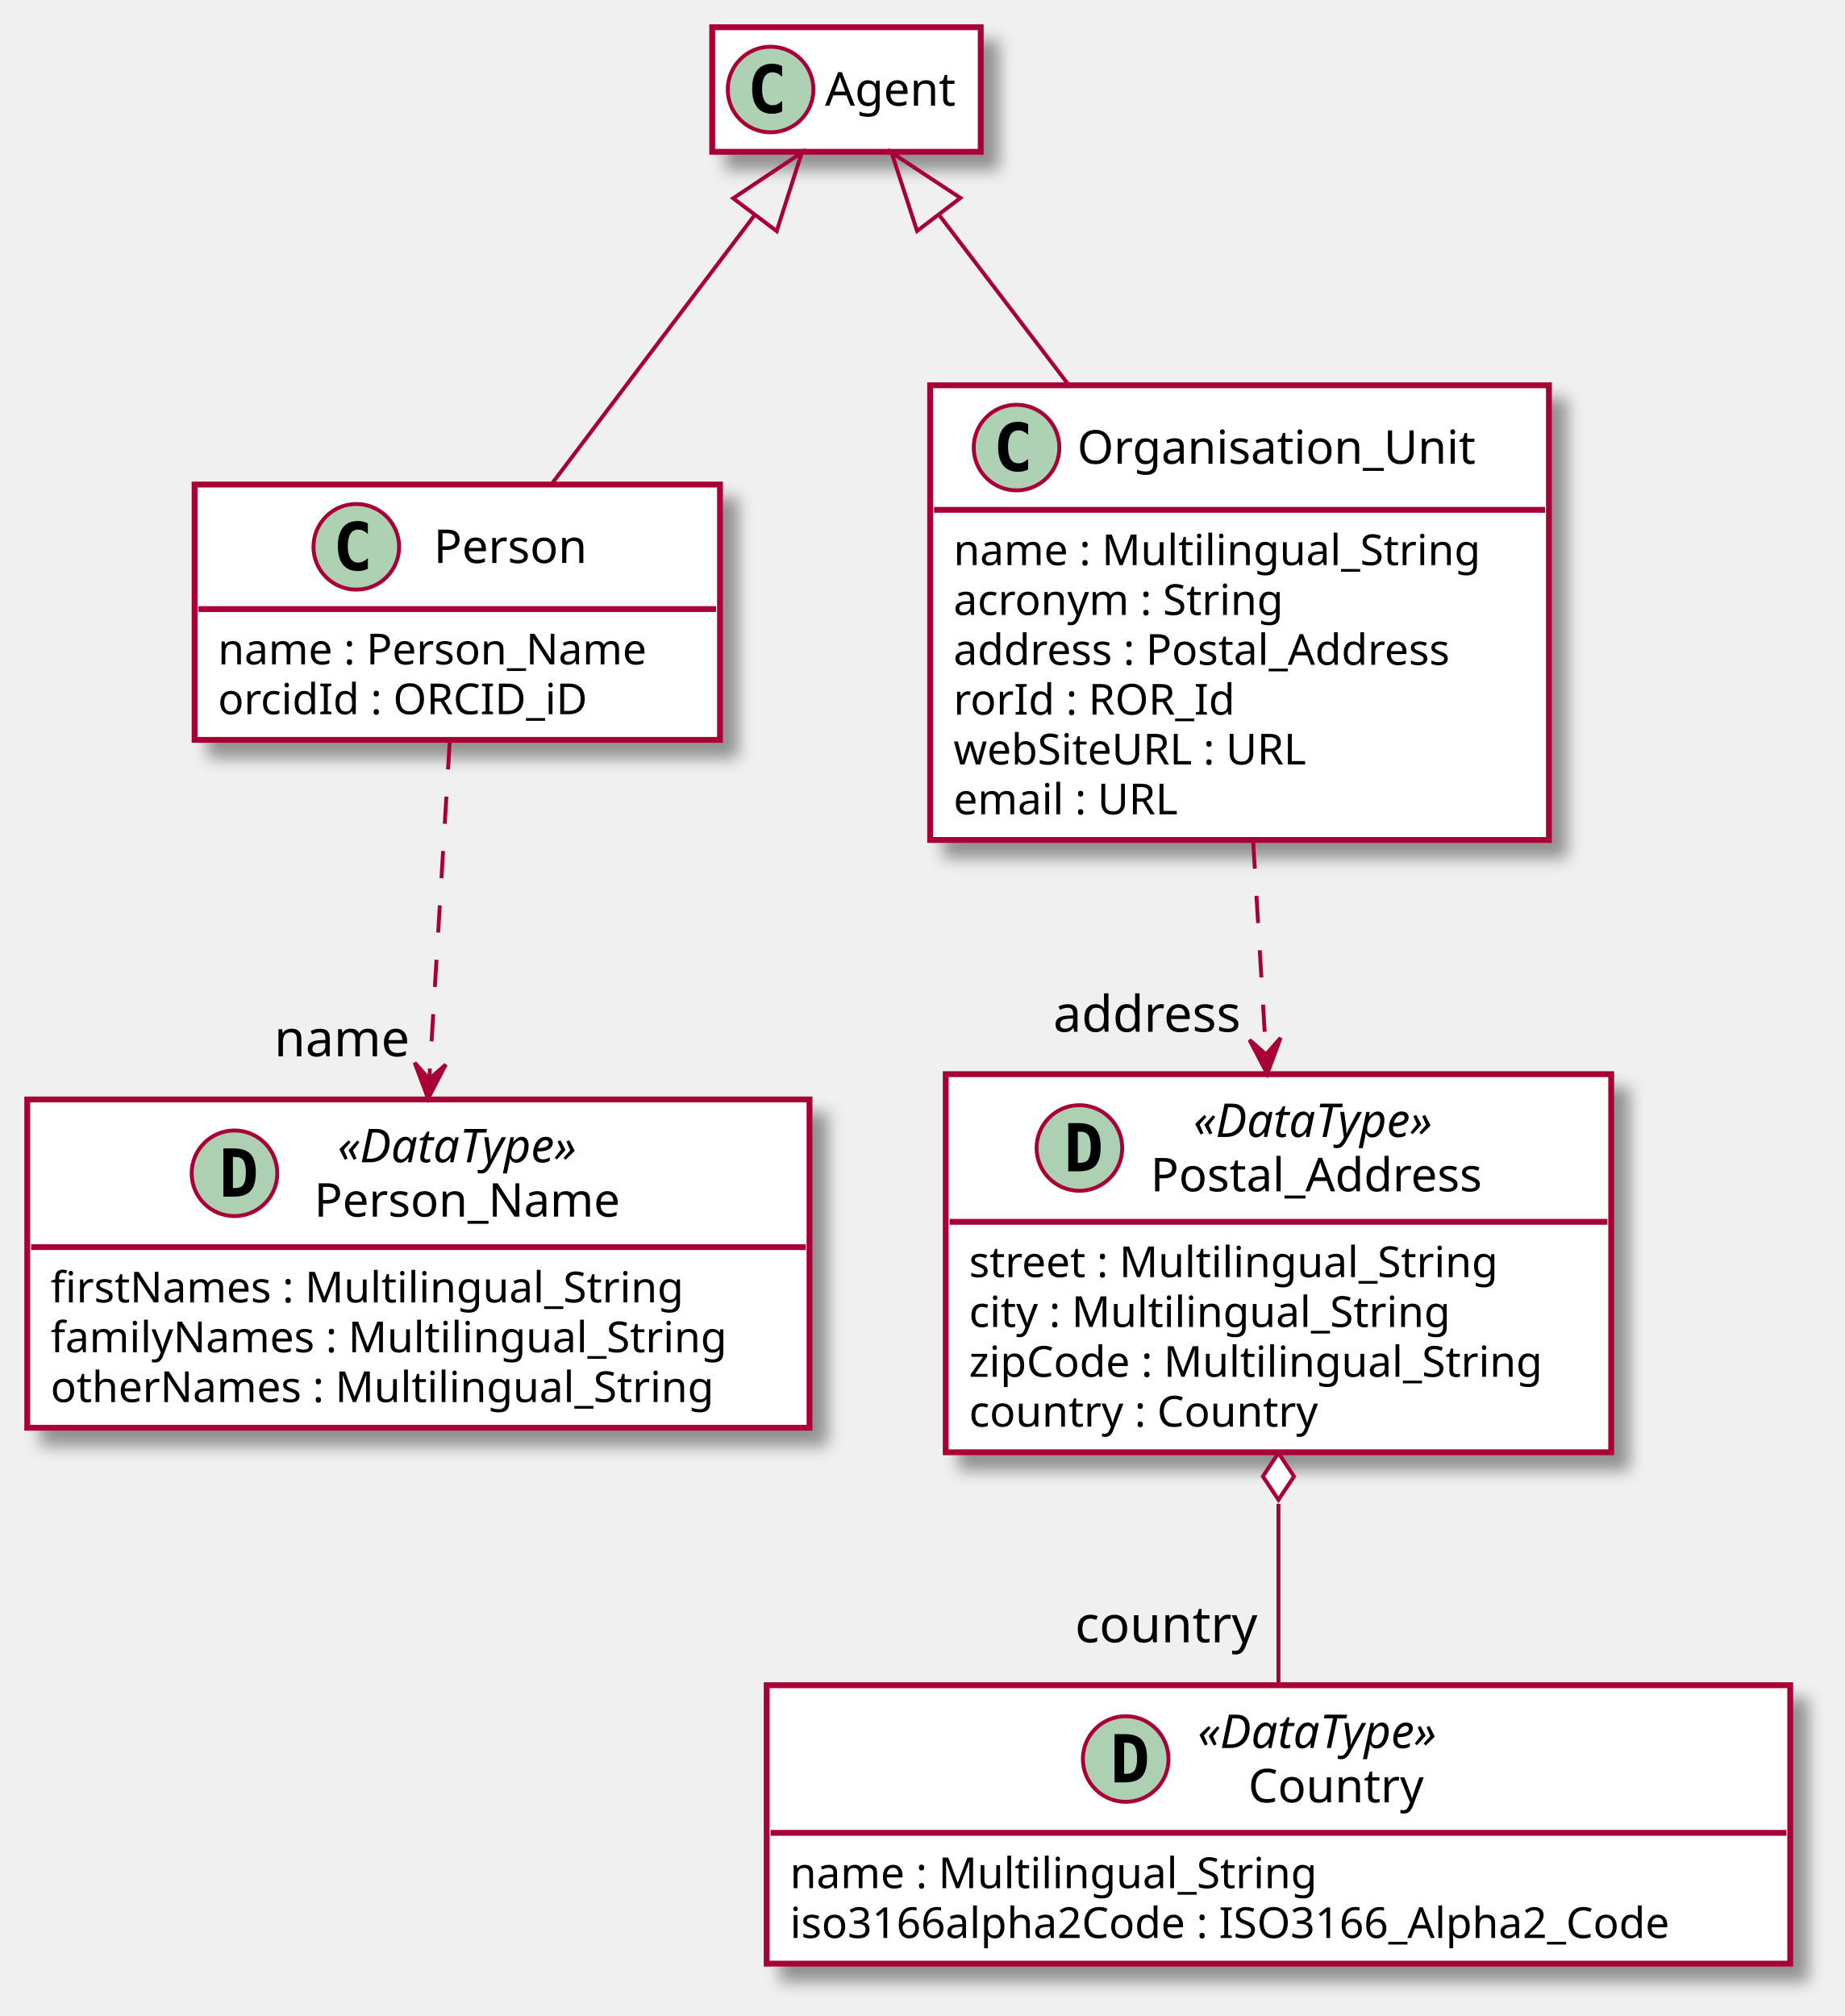
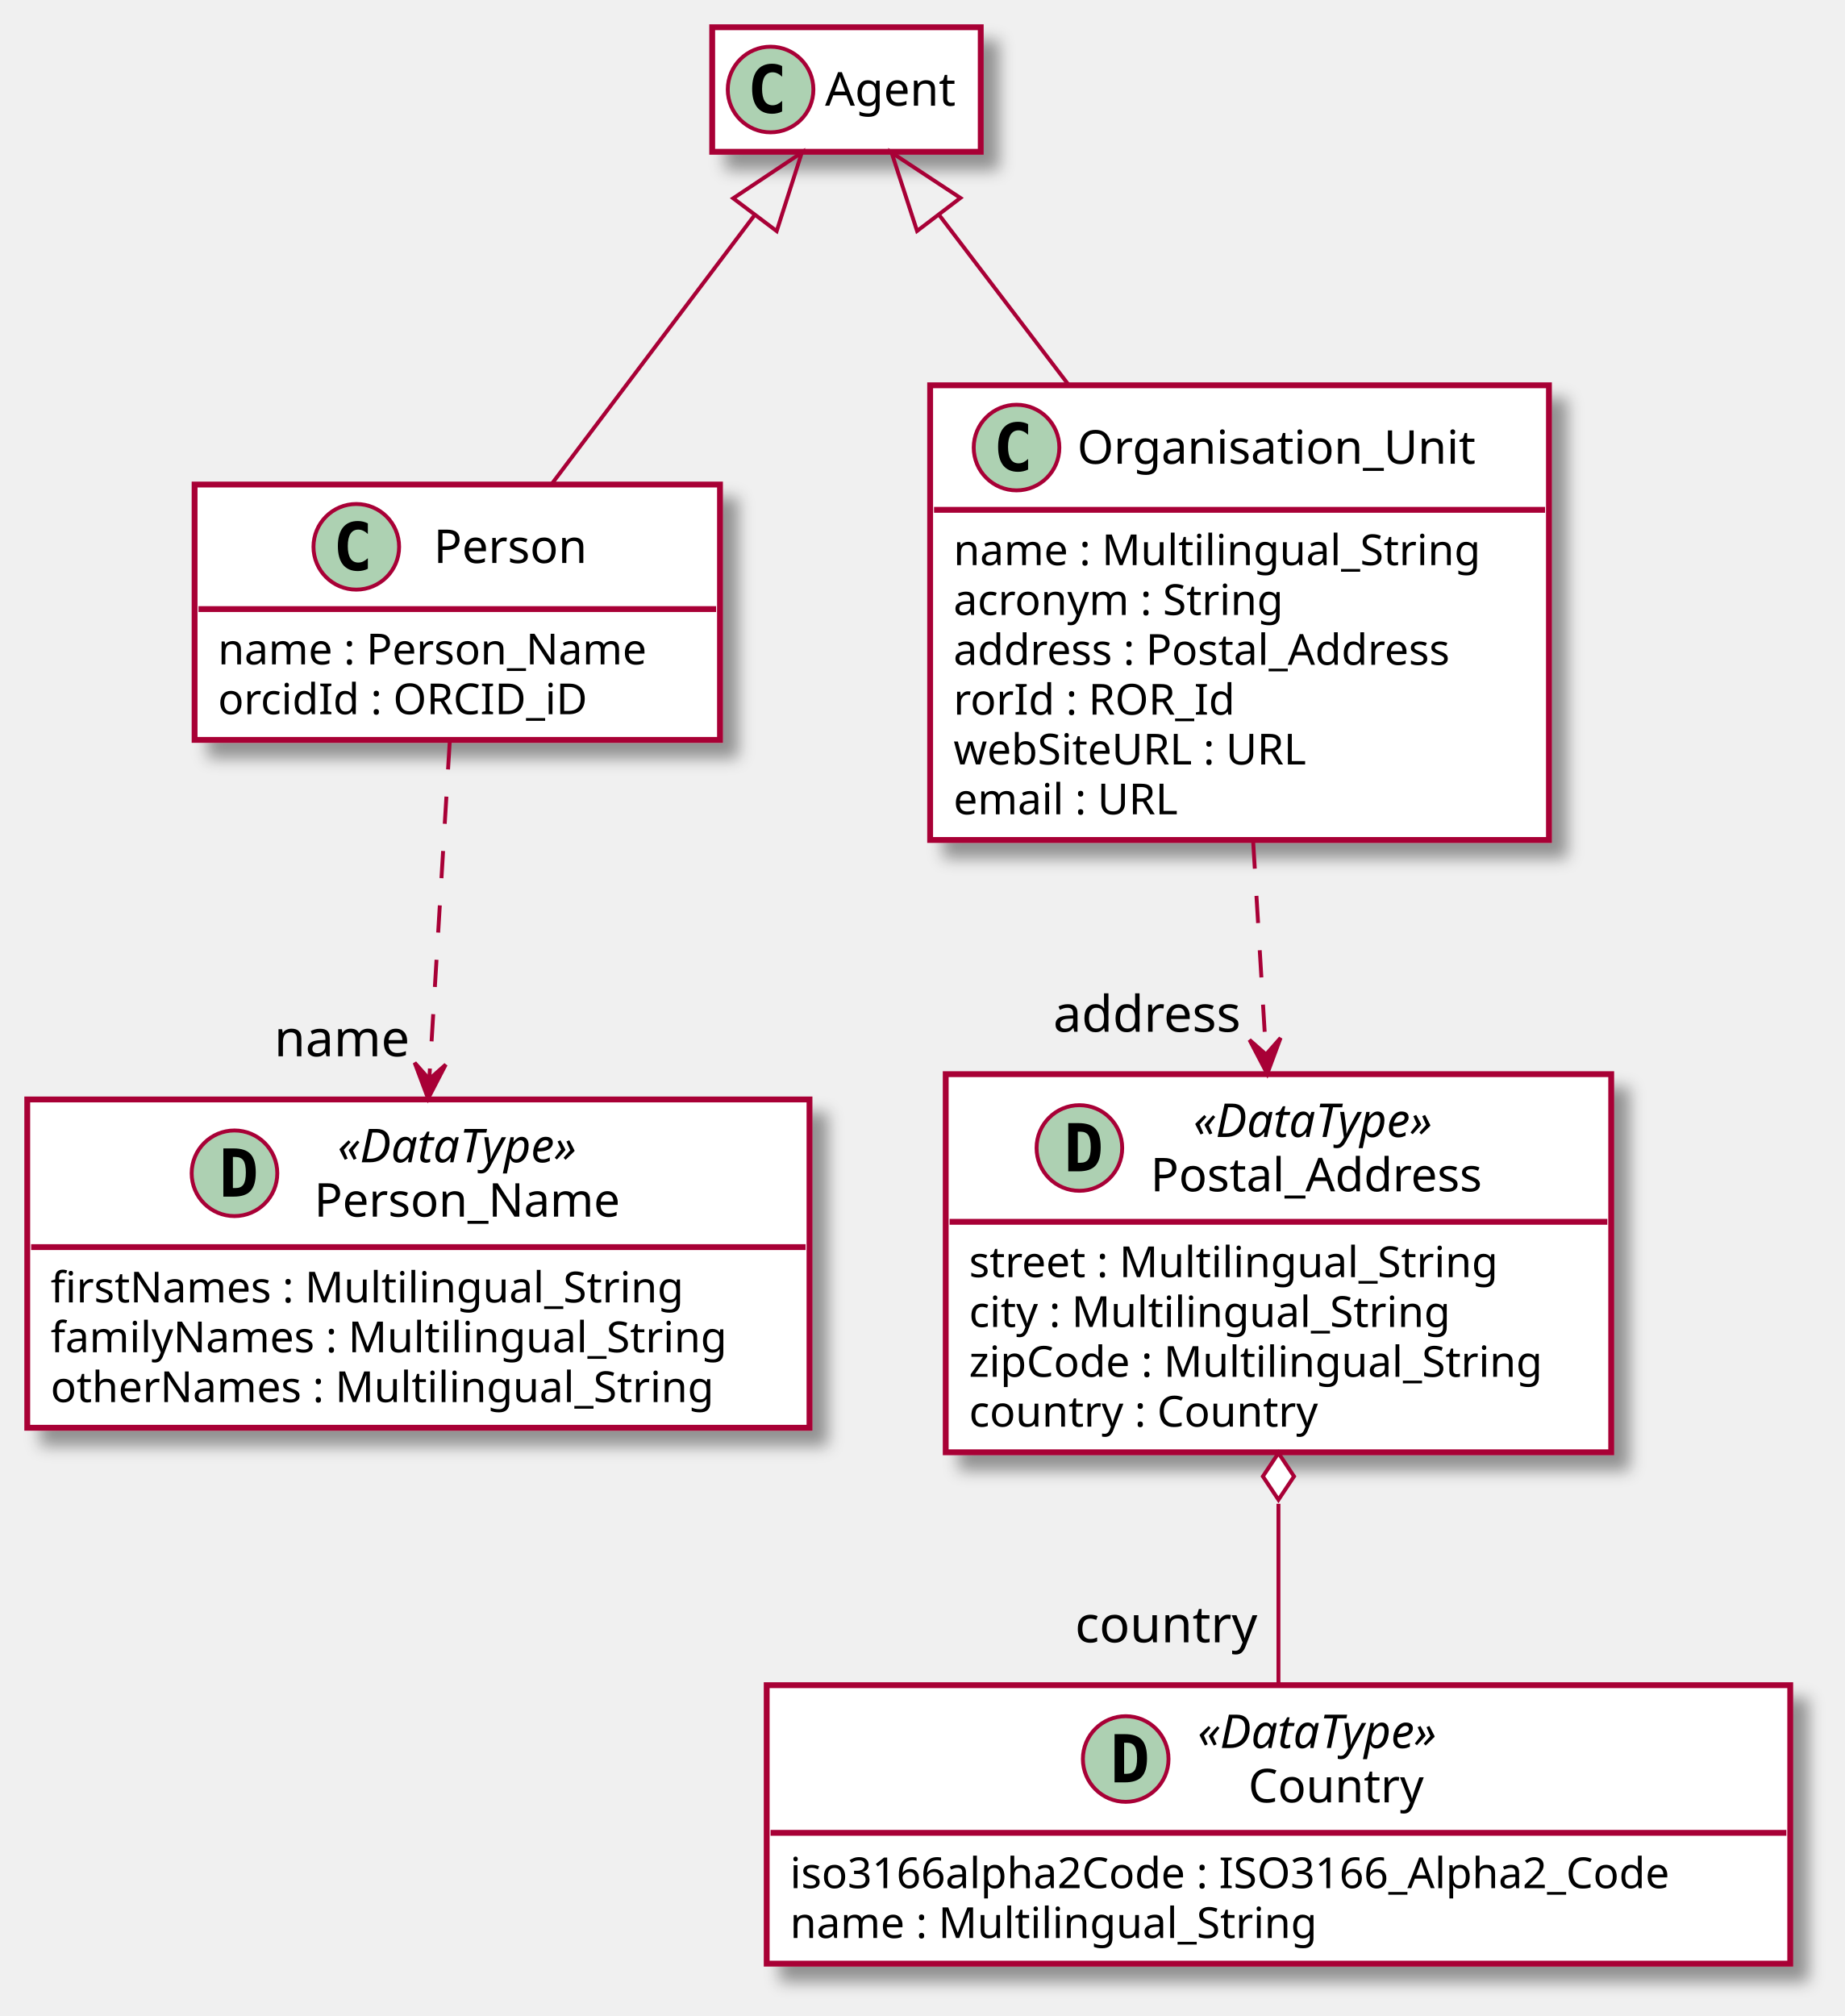
<svg xmlns="http://www.w3.org/2000/svg" contentScriptType="application/ecmascript" contentStyleType="text/css" height="518px" preserveAspectRatio="none" style="width:474px;height:518px;background:#FFFFFF;" version="1.1" viewBox="0 0 474 518" width="474px" zoomAndPan="magnify">
  <defs>
-     <filter height="300%" id="f1p9z8sq8sz5ti" width="300%" x="-1" y="-1">
+     <filter height="300%" id="fpl32nimy3l9y" width="300%" x="-1" y="-1">
      <feGaussianBlur result="blurOut" stdDeviation="2.0" />
      <feColorMatrix in="blurOut" result="blurOut2" type="matrix" values="0 0 0 0 0 0 0 0 0 0 0 0 0 0 0 0 0 0 .4 0" />
      <feOffset dx="4.0" dy="4.0" in="blurOut2" result="blurOut3" />
      <feBlend in="SourceGraphic" in2="blurOut3" mode="normal" />
    </filter>
  </defs>
  <g>
-     <rect codeLine="23" fill="#FFFFFF" filter="url(#f1p9z8sq8sz5ti)" height="32" id="Agent" style="stroke:#A80036;stroke-width:1.5;" width="69" x="183" y="7" />
+     <rect codeLine="23" fill="#FFFFFF" filter="url(#fpl32nimy3l9y)" height="32" id="Agent" style="stroke:#A80036;stroke-width:1.5;" width="69" x="183" y="7" />
    <ellipse cx="198" cy="23" fill="#ADD1B2" rx="11" ry="11" style="stroke:#A80036;stroke-width:1.0;" />
    <path d="M200.969,28.641 Q200.391,28.938 199.75,29.078 Q199.109,29.234 198.406,29.234 Q195.906,29.234 194.578,27.594 Q193.266,25.938 193.266,22.812 Q193.266,19.688 194.578,18.031 Q195.906,16.375 198.406,16.375 Q199.109,16.375 199.75,16.531 Q200.406,16.688 200.969,16.984 L200.969,19.703 Q200.344,19.125 199.75,18.859 Q199.156,18.578 198.531,18.578 Q197.188,18.578 196.5,19.656 Q195.812,20.719 195.812,22.812 Q195.812,24.906 196.5,25.984 Q197.188,27.047 198.531,27.047 Q199.156,27.047 199.75,26.781 Q200.344,26.5 200.969,25.922 L200.969,28.641 Z " fill="#000000" />
    <text fill="#000000" font-family="sans-serif" font-size="12" lengthAdjust="spacing" textLength="37" x="212" y="27.154">Agent</text>
-     <rect codeLine="39" fill="#FFFFFF" filter="url(#f1p9z8sq8sz5ti)" height="65.609" id="Person" style="stroke:#A80036;stroke-width:1.5;" width="135" x="50" y="124.5" />
+     <rect codeLine="39" fill="#FFFFFF" filter="url(#fpl32nimy3l9y)" height="65.609" id="Person" style="stroke:#A80036;stroke-width:1.5;" width="135" x="50" y="124.5" />
    <ellipse cx="91.55" cy="140.5" fill="#ADD1B2" rx="11" ry="11" style="stroke:#A80036;stroke-width:1.0;" />
    <path d="M94.519,146.141 Q93.941,146.438 93.3,146.578 Q92.659,146.734 91.956,146.734 Q89.456,146.734 88.128,145.094 Q86.816,143.438 86.816,140.312 Q86.816,137.188 88.128,135.531 Q89.456,133.875 91.956,133.875 Q92.659,133.875 93.3,134.031 Q93.956,134.188 94.519,134.484 L94.519,137.203 Q93.894,136.625 93.3,136.359 Q92.706,136.078 92.081,136.078 Q90.737,136.078 90.05,137.156 Q89.362,138.219 89.362,140.312 Q89.362,142.406 90.05,143.484 Q90.737,144.547 92.081,144.547 Q92.706,144.547 93.3,144.281 Q93.894,144 94.519,143.422 L94.519,146.141 Z " fill="#000000" />
    <text fill="#000000" font-family="sans-serif" font-size="12" lengthAdjust="spacing" textLength="44" x="111.45" y="144.654">Person</text>
    <line style="stroke:#A80036;stroke-width:1.5;" x1="51" x2="184" y1="156.5" y2="156.5" />
    <text fill="#000000" font-family="sans-serif" font-size="11" lengthAdjust="spacing" textLength="123" x="56" y="170.71">name : Person_Name</text>
    <text fill="#000000" font-family="sans-serif" font-size="11" lengthAdjust="spacing" textLength="102" x="56" y="183.515">orcidId : ORCID_iD</text>
-     <rect codeLine="44" fill="#FFFFFF" filter="url(#f1p9z8sq8sz5ti)" height="84.352" id="Person_Name" style="stroke:#A80036;stroke-width:1.5;" width="201" x="7" y="282.5" />
+     <rect codeLine="44" fill="#FFFFFF" filter="url(#fpl32nimy3l9y)" height="84.352" id="Person_Name" style="stroke:#A80036;stroke-width:1.5;" width="201" x="7" y="282.5" />
    <ellipse cx="60.25" cy="301.469" fill="#ADD0B2" rx="11" ry="11" style="stroke:#A80036;stroke-width:1.0;" />
    <path d="M59.844,297.281 L59.844,305.266 L60.5,305.266 Q61.938,305.266 62.547,304.359 Q63.172,303.438 63.172,301.266 Q63.172,299.094 62.547,298.188 Q61.938,297.281 60.5,297.281 L59.844,297.281 Z M57.391,295.078 L60.016,295.078 Q63.047,295.078 64.375,296.531 Q65.719,297.969 65.719,301.266 Q65.719,304.562 64.375,306.016 Q63.047,307.469 60.016,307.469 L57.391,307.469 L57.391,295.078 Z " fill="#000000" />
    <text fill="#000000" font-family="sans-serif" font-size="12" font-style="italic" lengthAdjust="spacing" textLength="74" x="86.75" y="298.639">«DataType»</text>
    <text fill="#000000" font-family="sans-serif" font-size="12" lengthAdjust="spacing" textLength="86" x="80.75" y="312.607">Person_Name</text>
    <line style="stroke:#A80036;stroke-width:1.5;" x1="8" x2="207" y1="320.438" y2="320.438" />
    <text fill="#000000" font-family="sans-serif" font-size="11" lengthAdjust="spacing" textLength="178" x="13" y="334.648">firstNames : Multilingual_String</text>
    <text fill="#000000" font-family="sans-serif" font-size="11" lengthAdjust="spacing" textLength="189" x="13" y="347.453">familyNames : Multilingual_String</text>
    <text fill="#000000" font-family="sans-serif" font-size="11" lengthAdjust="spacing" textLength="185" x="13" y="360.257">otherNames : Multilingual_String</text>
-     <rect codeLine="28" fill="#FFFFFF" filter="url(#f1p9z8sq8sz5ti)" height="116.828" id="Organisation_Unit" style="stroke:#A80036;stroke-width:1.5;" width="159" x="239" y="99" />
+     <rect codeLine="28" fill="#FFFFFF" filter="url(#fpl32nimy3l9y)" height="116.828" id="Organisation_Unit" style="stroke:#A80036;stroke-width:1.5;" width="159" x="239" y="99" />
    <ellipse cx="261.2" cy="115" fill="#ADD1B2" rx="11" ry="11" style="stroke:#A80036;stroke-width:1.0;" />
    <path d="M264.169,120.641 Q263.591,120.938 262.95,121.078 Q262.309,121.234 261.606,121.234 Q259.106,121.234 257.778,119.594 Q256.466,117.938 256.466,114.812 Q256.466,111.688 257.778,110.031 Q259.106,108.375 261.606,108.375 Q262.309,108.375 262.95,108.531 Q263.606,108.688 264.169,108.984 L264.169,111.703 Q263.544,111.125 262.95,110.859 Q262.356,110.578 261.731,110.578 Q260.387,110.578 259.7,111.656 Q259.012,112.719 259.012,114.812 Q259.012,116.906 259.7,117.984 Q260.387,119.047 261.731,119.047 Q262.356,119.047 262.95,118.781 Q263.544,118.5 264.169,117.922 L264.169,120.641 Z " fill="#000000" />
    <text fill="#000000" font-family="sans-serif" font-size="12" lengthAdjust="spacing" textLength="111" x="276.8" y="119.154">Organisation_Unit</text>
    <line style="stroke:#A80036;stroke-width:1.5;" x1="240" x2="397" y1="131" y2="131" />
    <text fill="#000000" font-family="sans-serif" font-size="11" lengthAdjust="spacing" textLength="147" x="245" y="145.21">name : Multilingual_String</text>
    <text fill="#000000" font-family="sans-serif" font-size="11" lengthAdjust="spacing" textLength="95" x="245" y="158.015">acronym : String</text>
    <text fill="#000000" font-family="sans-serif" font-size="11" lengthAdjust="spacing" textLength="147" x="245" y="170.82">address : Postal_Address</text>
    <text fill="#000000" font-family="sans-serif" font-size="11" lengthAdjust="spacing" textLength="78" x="245" y="183.625">rorId : ROR_Id</text>
    <text fill="#000000" font-family="sans-serif" font-size="11" lengthAdjust="spacing" textLength="99" x="245" y="196.429">webSiteURL : URL</text>
    <text fill="#000000" font-family="sans-serif" font-size="11" lengthAdjust="spacing" textLength="64" x="245" y="209.234">email : URL</text>
-     <rect codeLine="70" fill="#FFFFFF" filter="url(#f1p9z8sq8sz5ti)" height="97.156" id="Postal_Address" style="stroke:#A80036;stroke-width:1.5;" width="171" x="243" y="276" />
+     <rect codeLine="70" fill="#FFFFFF" filter="url(#fpl32nimy3l9y)" height="97.156" id="Postal_Address" style="stroke:#A80036;stroke-width:1.5;" width="171" x="243" y="276" />
    <ellipse cx="277.35" cy="294.969" fill="#ADD0B2" rx="11" ry="11" style="stroke:#A80036;stroke-width:1.0;" />
    <path d="M276.944,290.781 L276.944,298.766 L277.6,298.766 Q279.038,298.766 279.647,297.859 Q280.272,296.938 280.272,294.766 Q280.272,292.594 279.647,291.688 Q279.038,290.781 277.6,290.781 L276.944,290.781 Z M274.491,288.578 L277.116,288.578 Q280.147,288.578 281.475,290.031 Q282.819,291.469 282.819,294.766 Q282.819,298.062 281.475,299.516 Q280.147,300.969 277.116,300.969 L274.491,300.969 L274.491,288.578 Z " fill="#000000" />
    <text fill="#000000" font-family="sans-serif" font-size="12" font-style="italic" lengthAdjust="spacing" textLength="74" x="306.65" y="292.139">«DataType»</text>
    <text fill="#000000" font-family="sans-serif" font-size="12" lengthAdjust="spacing" textLength="96" x="295.65" y="306.107">Postal_Address</text>
    <line style="stroke:#A80036;stroke-width:1.5;" x1="244" x2="413" y1="313.938" y2="313.938" />
    <text fill="#000000" font-family="sans-serif" font-size="11" lengthAdjust="spacing" textLength="149" x="249" y="328.148">street : Multilingual_String</text>
    <text fill="#000000" font-family="sans-serif" font-size="11" lengthAdjust="spacing" textLength="134" x="249" y="340.953">city : Multilingual_String</text>
    <text fill="#000000" font-family="sans-serif" font-size="11" lengthAdjust="spacing" textLength="159" x="249" y="353.757">zipCode : Multilingual_String</text>
    <text fill="#000000" font-family="sans-serif" font-size="11" lengthAdjust="spacing" textLength="98" x="249" y="366.562">country : Country</text>
-     <rect codeLine="76" fill="#FFFFFF" filter="url(#f1p9z8sq8sz5ti)" height="71.547" id="Country" style="stroke:#A80036;stroke-width:1.5;" width="263" x="197" y="433" />
+     <rect codeLine="76" fill="#FFFFFF" filter="url(#fpl32nimy3l9y)" height="71.547" id="Country" style="stroke:#A80036;stroke-width:1.5;" width="263" x="197" y="433" />
    <ellipse cx="289.25" cy="451.969" fill="#ADD0B2" rx="11" ry="11" style="stroke:#A80036;stroke-width:1.0;" />
    <path d="M288.844,447.781 L288.844,455.766 L289.5,455.766 Q290.938,455.766 291.547,454.859 Q292.172,453.938 292.172,451.766 Q292.172,449.594 291.547,448.688 Q290.938,447.781 289.5,447.781 L288.844,447.781 Z M286.391,445.578 L289.016,445.578 Q292.047,445.578 293.375,447.031 Q294.719,448.469 294.719,451.766 Q294.719,455.062 293.375,456.516 Q292.047,457.969 289.016,457.969 L286.391,457.969 L286.391,445.578 Z " fill="#000000" />
    <text fill="#000000" font-family="sans-serif" font-size="12" font-style="italic" lengthAdjust="spacing" textLength="74" x="307.75" y="449.139">«DataType»</text>
    <text fill="#000000" font-family="sans-serif" font-size="12" lengthAdjust="spacing" textLength="48" x="320.75" y="463.107">Country</text>
    <line style="stroke:#A80036;stroke-width:1.5;" x1="198" x2="459" y1="470.938" y2="470.938" />
-     <text fill="#000000" font-family="sans-serif" font-size="11" lengthAdjust="spacing" textLength="147" x="203" y="485.148">name : Multilingual_String</text>
-     <text fill="#000000" font-family="sans-serif" font-size="11" lengthAdjust="spacing" textLength="251" x="203" y="497.953">iso3166alpha2Code : ISO3166_Alpha2_Code</text>
-     <path codeLine="127" d="M115.55,190.71 C114.06,215.34 111.98,249.64 110.31,277.22 " fill="none" id="Person-to-Person_Name" style="stroke:#A80036;stroke-width:1.0;stroke-dasharray:7.0,7.0;" />
+     <text fill="#000000" font-family="sans-serif" font-size="11" lengthAdjust="spacing" textLength="251" x="203" y="485.148">iso3166alpha2Code : ISO3166_Alpha2_Code</text>
+     <text fill="#000000" font-family="sans-serif" font-size="11" lengthAdjust="spacing" textLength="147" x="203" y="497.953">name : Multilingual_String</text>
+     <path codeLine="125" d="M115.55,190.71 C114.06,215.34 111.98,249.64 110.31,277.22 " fill="none" id="Person-to-Person_Name" style="stroke:#A80036;stroke-width:1.0;stroke-dasharray:7.0,7.0;" />
    <polygon fill="#A80036" points="110,282.28,114.532,273.536,110.299,277.289,106.546,273.057,110,282.28" style="stroke:#A80036;stroke-width:1.0;" />
    <text fill="#000000" font-family="sans-serif" font-size="13" lengthAdjust="spacing" textLength="37" x="70.45" y="271.405">name</text>
-     <path codeLine="130" d="M193.95,55.2 C178.23,76.04 157.6,103.36 141.74,124.38 " fill="none" id="Agent-backto-Person" style="stroke:#A80036;stroke-width:1.0;" />
+     <path codeLine="128" d="M193.95,55.2 C178.23,76.04 157.6,103.36 141.74,124.38 " fill="none" id="Agent-backto-Person" style="stroke:#A80036;stroke-width:1.0;" />
    <polygon fill="none" points="188.39,50.95,206.03,39.2,199.57,59.38,188.39,50.95" style="stroke:#A80036;stroke-width:1.0;" />
-     <path codeLine="133" d="M241.25,55.15 C251.22,68.24 263.15,83.89 274.62,98.94 " fill="none" id="Agent-backto-Organisation_Unit" style="stroke:#A80036;stroke-width:1.0;" />
+     <path codeLine="131" d="M241.25,55.15 C251.22,68.24 263.15,83.89 274.62,98.94 " fill="none" id="Agent-backto-Organisation_Unit" style="stroke:#A80036;stroke-width:1.0;" />
    <polygon fill="none" points="235.64,59.35,229.09,39.2,246.78,50.86,235.64,59.35" style="stroke:#A80036;stroke-width:1.0;" />
-     <path codeLine="136" d="M322,216.21 C323.07,233.9 324.24,253.26 325.29,270.61 " fill="none" id="Organisation_Unit-to-Postal_Address" style="stroke:#A80036;stroke-width:1.0;stroke-dasharray:7.0,7.0;" />
+     <path codeLine="134" d="M322,216.21 C323.07,233.9 324.24,253.26 325.29,270.61 " fill="none" id="Organisation_Unit-to-Postal_Address" style="stroke:#A80036;stroke-width:1.0;stroke-dasharray:7.0,7.0;" />
    <polygon fill="#A80036" points="325.62,275.92,329.046,266.686,325.305,270.93,321.062,267.19,325.62,275.92" style="stroke:#A80036;stroke-width:1.0;" />
    <text fill="#000000" font-family="sans-serif" font-size="13" lengthAdjust="spacing" textLength="51" x="270.629" y="265.099">address</text>
-     <path codeLine="92" d="M328.5,386.39 C328.5,402.19 328.5,418.68 328.5,432.67 " fill="none" id="Postal_Address-backto-Country" style="stroke:#A80036;stroke-width:1.0;" />
+     <path codeLine="90" d="M328.5,386.39 C328.5,402.19 328.5,418.68 328.5,432.67 " fill="none" id="Postal_Address-backto-Country" style="stroke:#A80036;stroke-width:1.0;" />
    <polygon fill="#FFFFFF" points="328.5,373.35,324.5,379.35,328.5,385.35,332.5,379.35,328.5,373.35" style="stroke:#A80036;stroke-width:1.0;" />
    <text fill="#000000" font-family="sans-serif" font-size="13" lengthAdjust="spacing" textLength="48" x="276.225" y="421.982">country</text>
  </g>
</svg>
